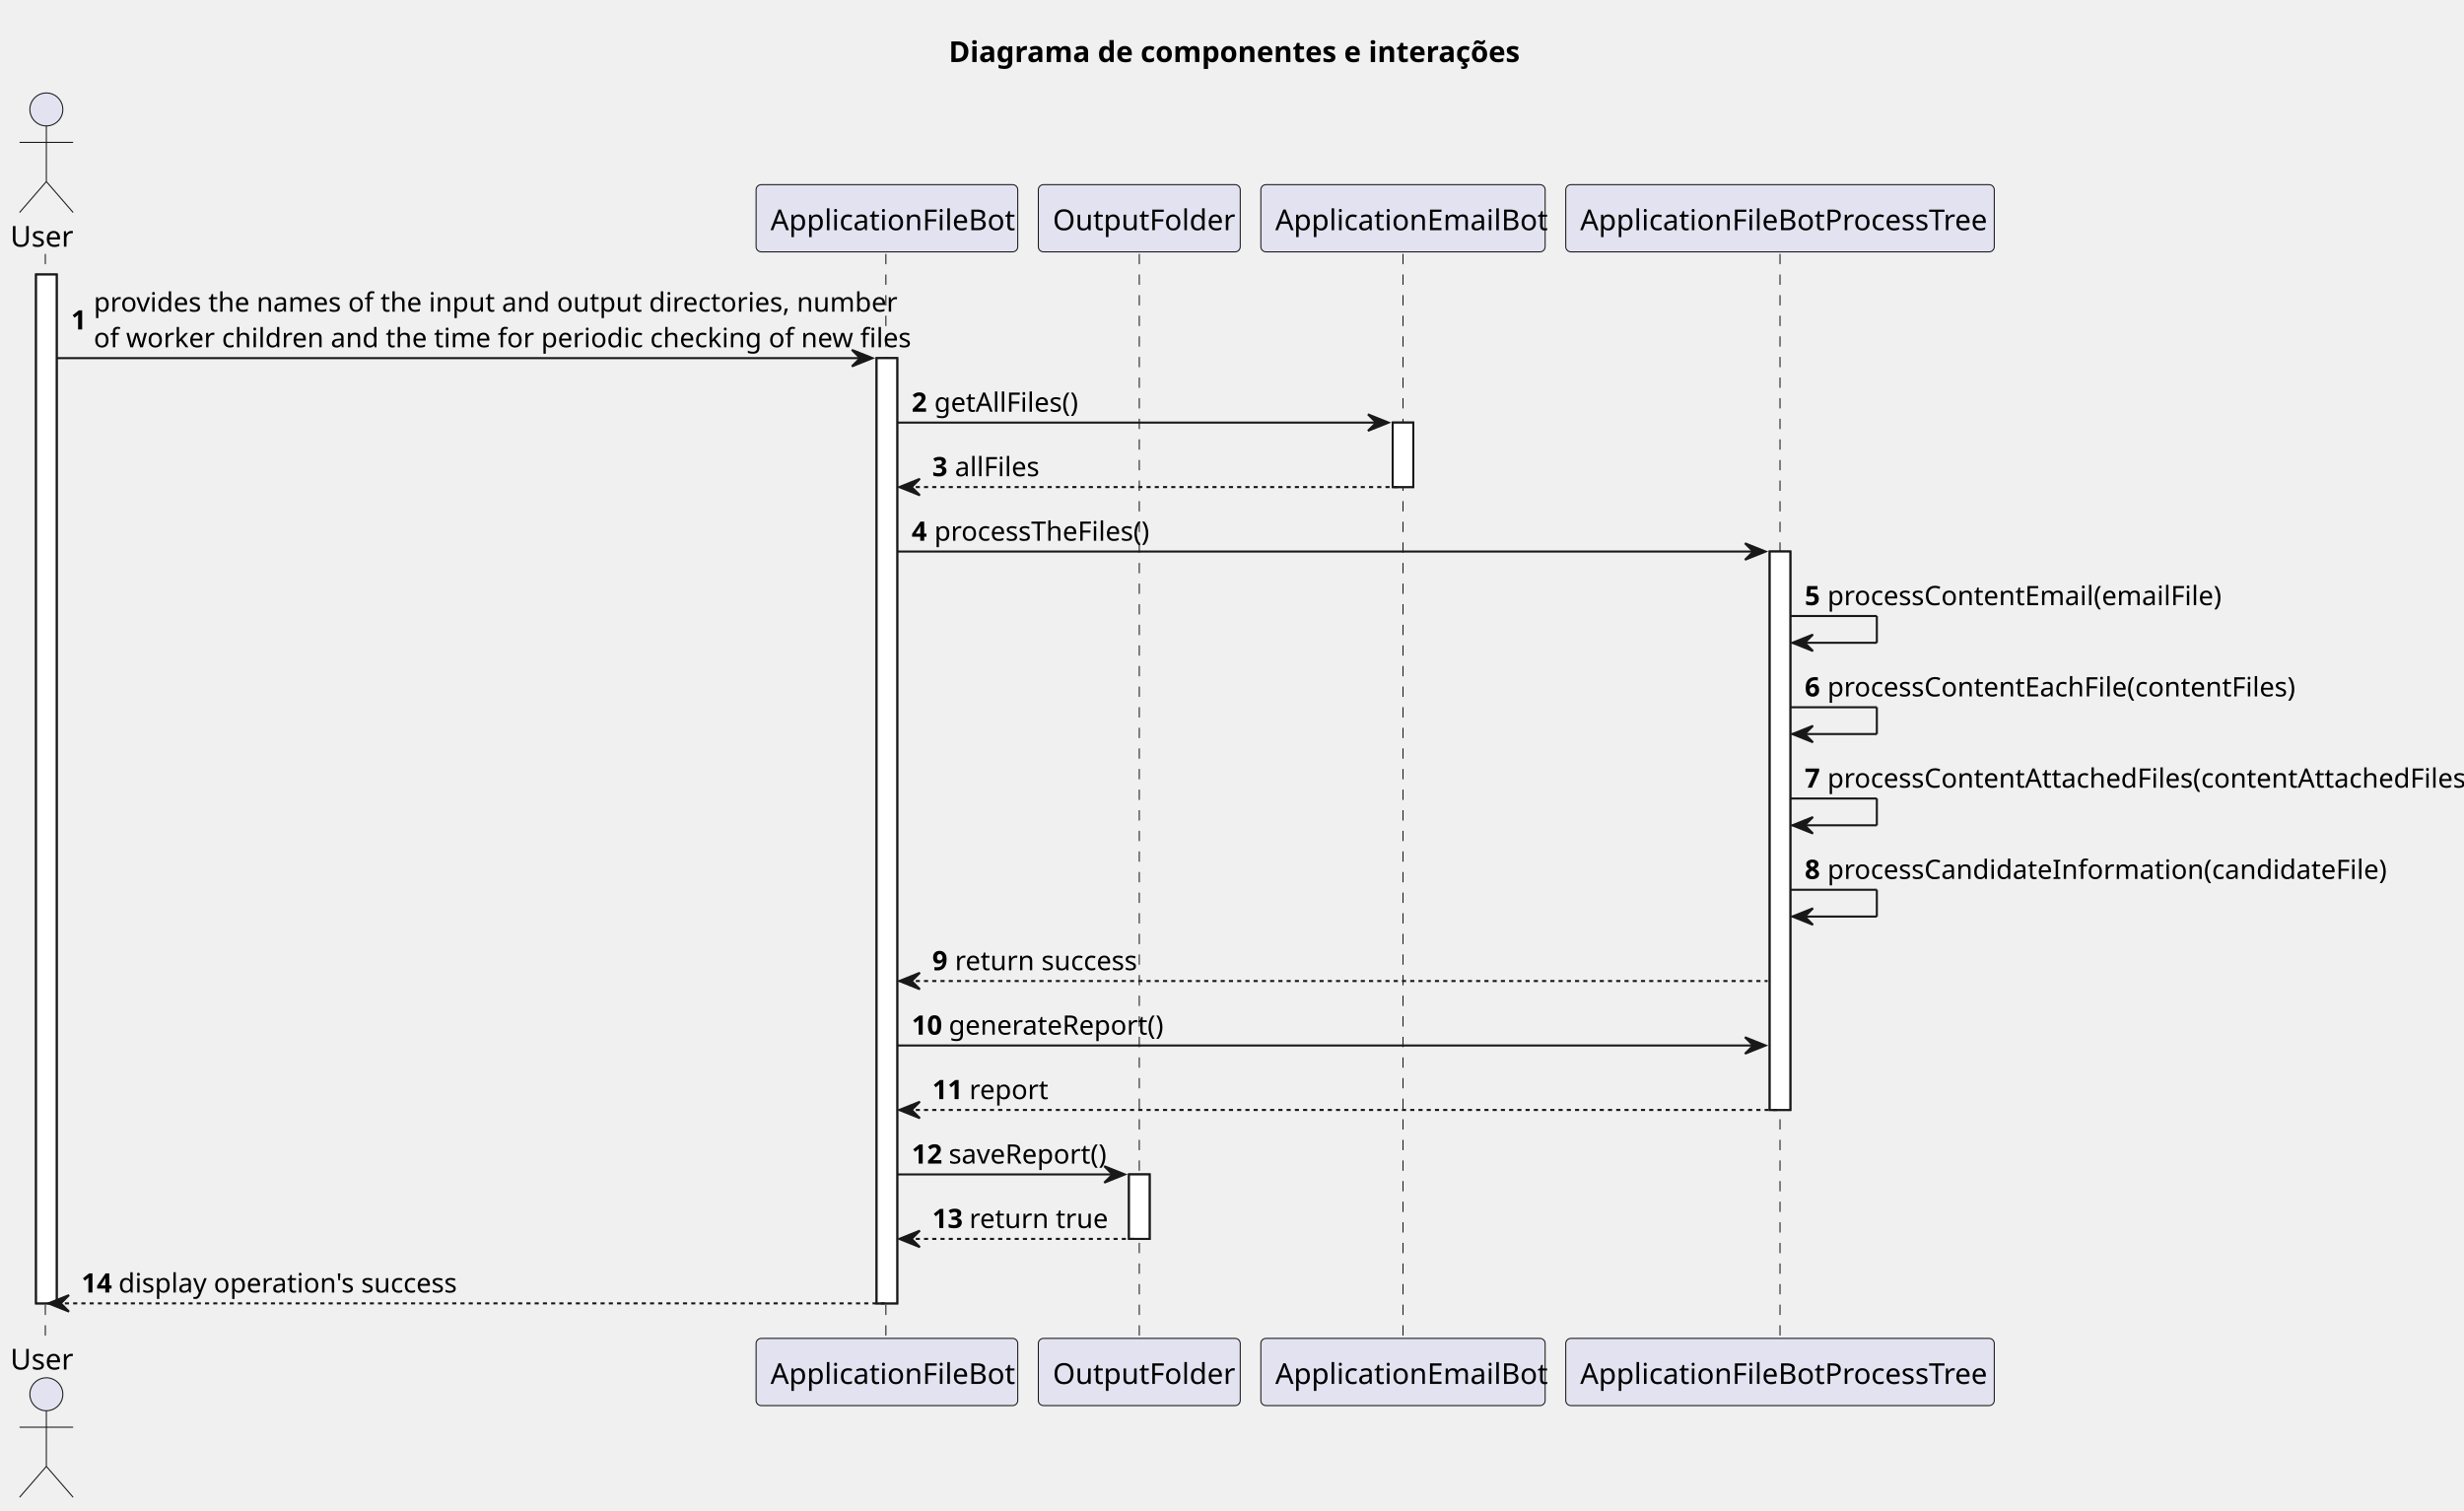
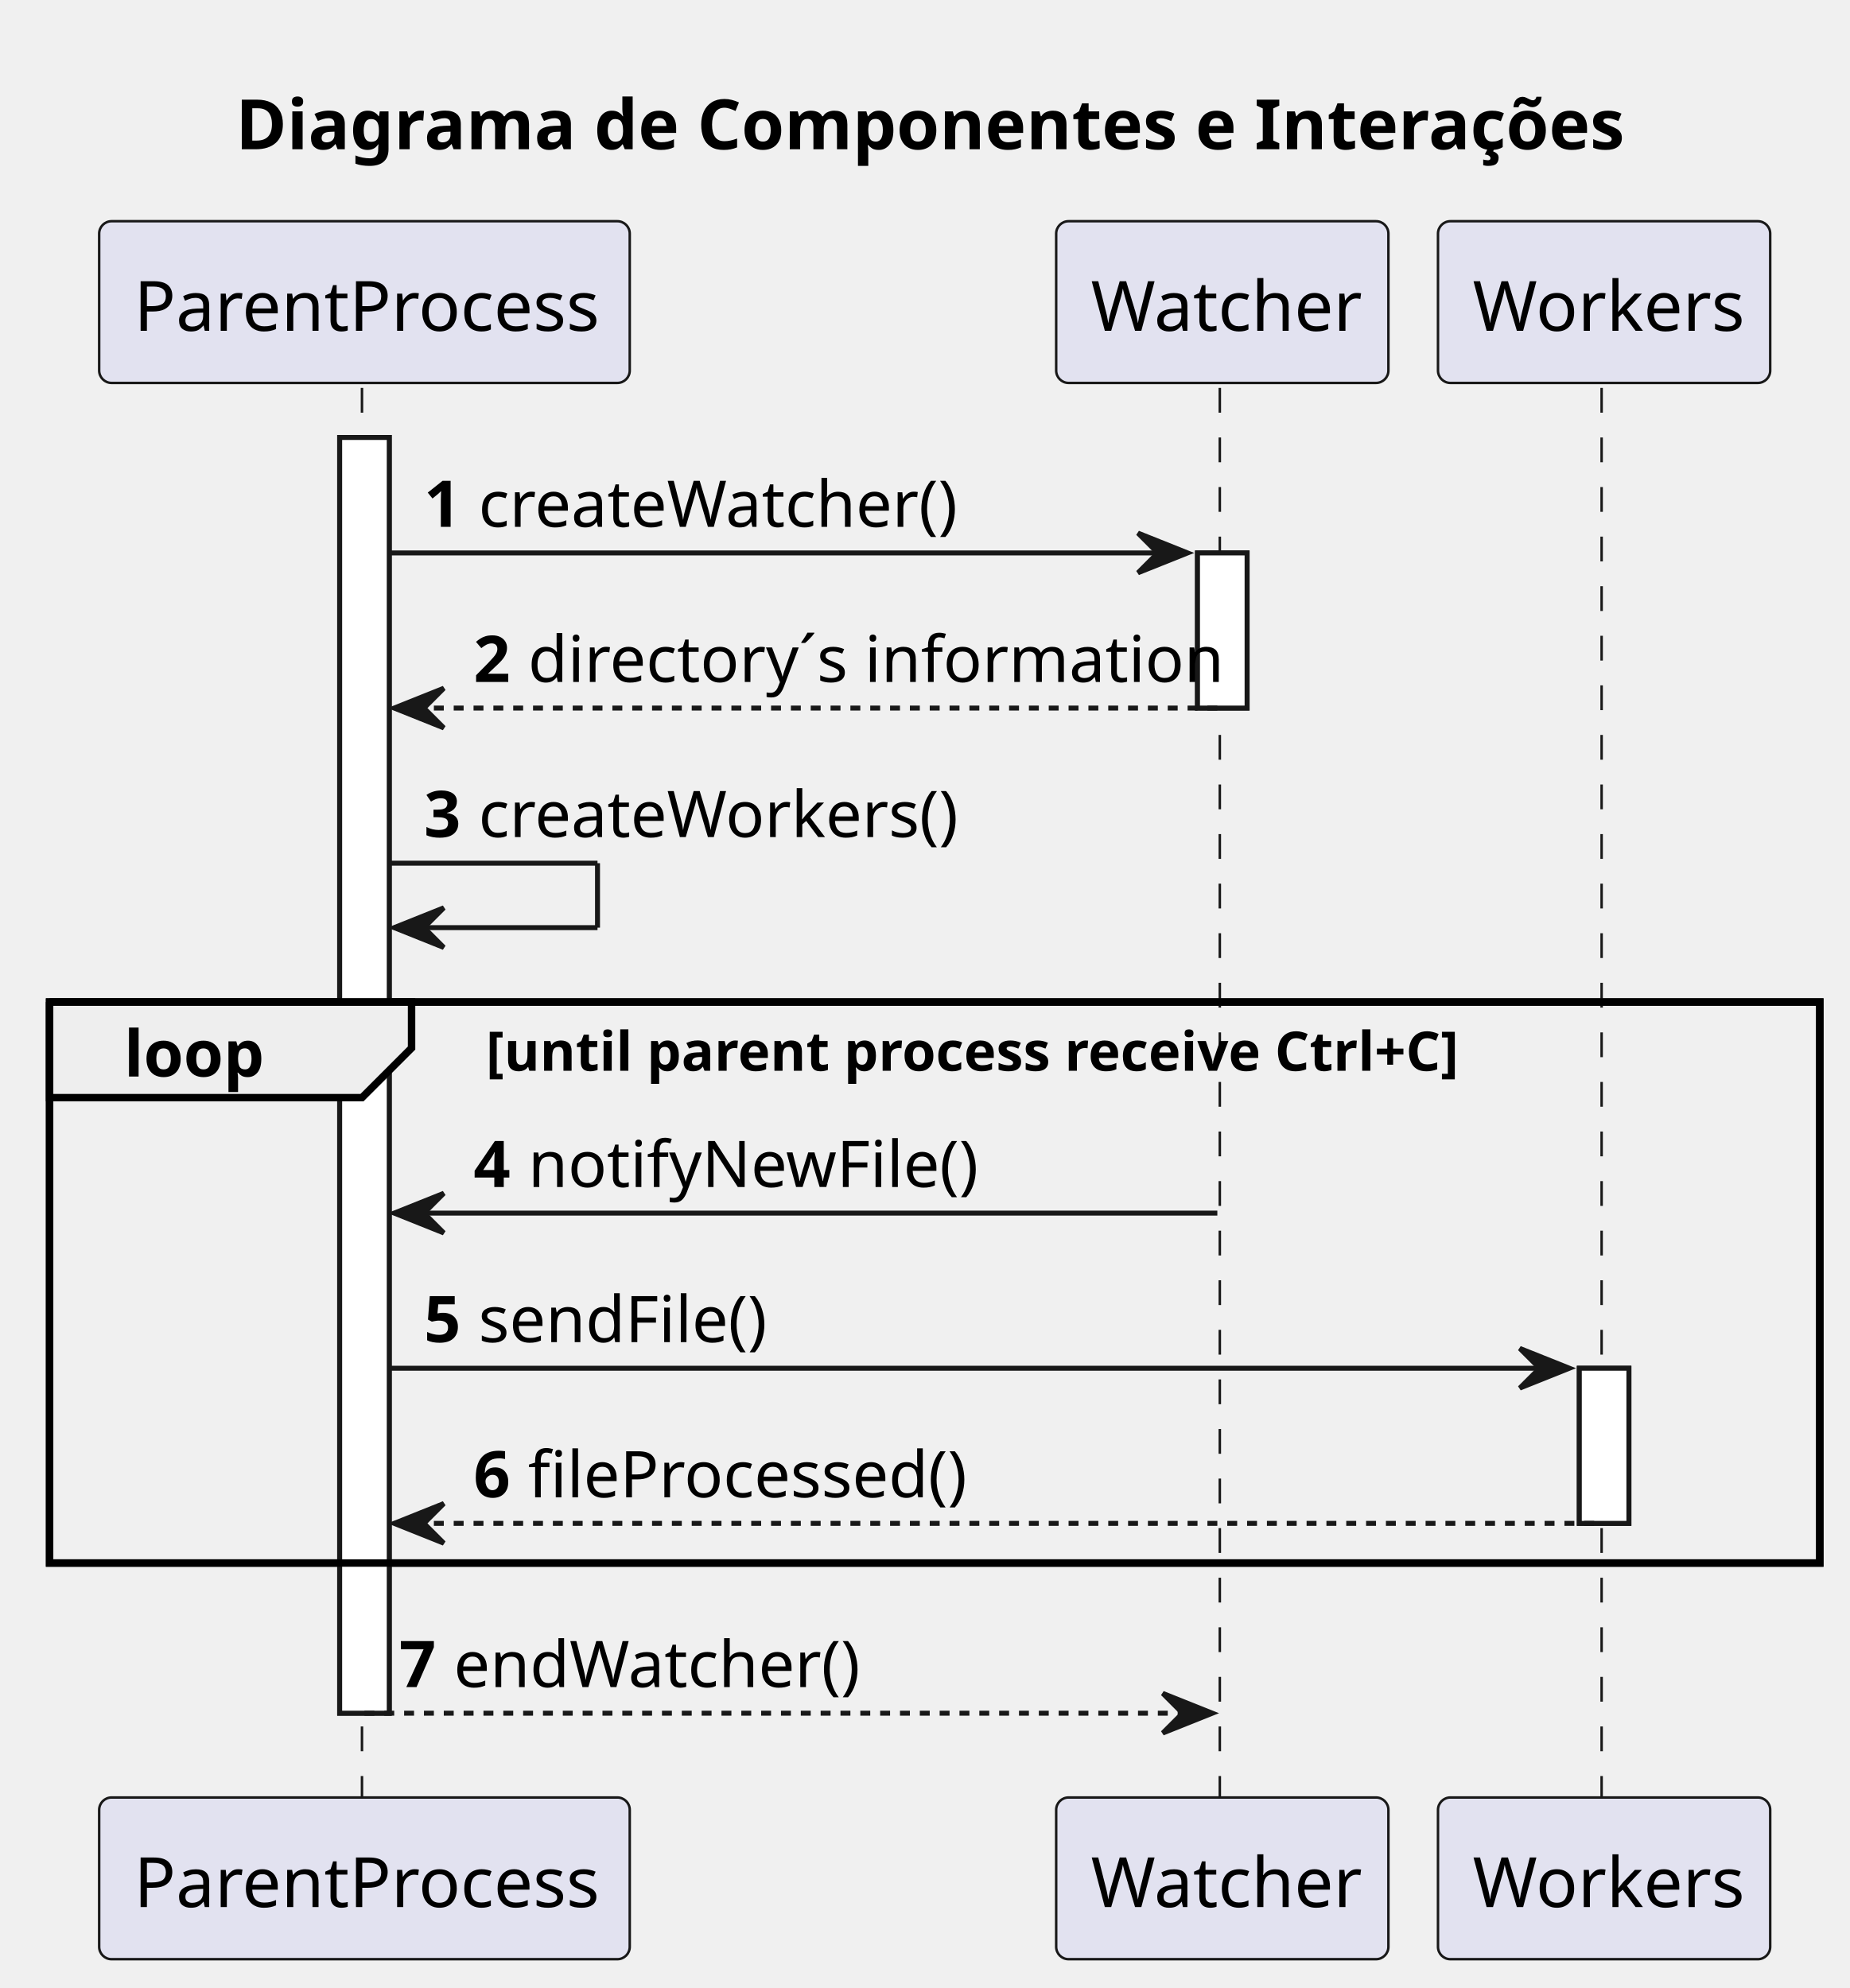
- <svg xmlns="http://www.w3.org/2000/svg" contentStyleType="text/css" height="733px" preserveAspectRatio="none" style="width:1196px;height:733px;background:#FFFFFF;" version="1.1" viewBox="0 0 1196 733" width="1196px" zoomAndPan="magnify">
+ <svg xmlns="http://www.w3.org/2000/svg" contentStyleType="text/css" height="401px" preserveAspectRatio="none" style="width:373px;height:401px;background:#FFFFFF;" version="1.1" viewBox="0 0 373 401" width="373px" zoomAndPan="magnify">
  <defs />
  <g>
-     <text fill="#000000" font-family="sans-serif" font-size="14" font-weight="bold" lengthAdjust="spacing" textLength="279" x="460.5" y="30.107">Diagrama de componentes e interações</text>
-     <rect fill="#FFFFFF" height="499.365" style="stroke:#181818;stroke-width:1.0;" width="10" x="17.5" y="133.242" />
-     <rect fill="#FFFFFF" height="458.783" style="stroke:#181818;stroke-width:1.0;" width="10" x="425.5" y="173.824" />
-     <rect fill="#FFFFFF" height="31.291" style="stroke:#181818;stroke-width:1.0;" width="10" x="548" y="570.025" />
-     <rect fill="#FFFFFF" height="31.291" style="stroke:#181818;stroke-width:1.0;" width="10" x="676" y="205.115" />
-     <rect fill="#FFFFFF" height="271.037" style="stroke:#181818;stroke-width:1.0;" width="10" x="859" y="267.697" />
-     <line style="stroke:#181818;stroke-width:0.5;stroke-dasharray:5.0,5.0;" x1="22" x2="22" y1="123.242" y2="650.607" />
-     <line style="stroke:#181818;stroke-width:0.5;stroke-dasharray:5.0,5.0;" x1="430" x2="430" y1="123.242" y2="650.607" />
-     <line style="stroke:#181818;stroke-width:0.5;stroke-dasharray:5.0,5.0;" x1="553" x2="553" y1="123.242" y2="650.607" />
-     <line style="stroke:#181818;stroke-width:0.5;stroke-dasharray:5.0,5.0;" x1="681" x2="681" y1="123.242" y2="650.607" />
-     <line style="stroke:#181818;stroke-width:0.5;stroke-dasharray:5.0,5.0;" x1="864" x2="864" y1="123.242" y2="650.607" />
-     <text fill="#000000" font-family="sans-serif" font-size="14" lengthAdjust="spacing" textLength="29" x="5" y="119.728">User</text>
-     <ellipse cx="22.5" cy="53.121" fill="#E2E2F0" rx="8" ry="8" style="stroke:#181818;stroke-width:0.5;" />
-     <path d="M22.5,61.121 L22.5,88.121 M9.5,69.121 L35.5,69.121 M22.5,88.121 L9.5,103.121 M22.5,88.121 L35.5,103.121 " fill="none" style="stroke:#181818;stroke-width:0.5;" />
-     <text fill="#000000" font-family="sans-serif" font-size="14" lengthAdjust="spacing" textLength="29" x="5" y="664.715">User</text>
-     <ellipse cx="22.5" cy="676.729" fill="#E2E2F0" rx="8" ry="8" style="stroke:#181818;stroke-width:0.5;" />
-     <path d="M22.5,684.729 L22.5,711.729 M9.5,692.729 L35.5,692.729 M22.5,711.729 L9.5,726.729 M22.5,711.729 L35.5,726.729 " fill="none" style="stroke:#181818;stroke-width:0.5;" />
-     <rect fill="#E2E2F0" height="32.621" rx="2.5" ry="2.5" style="stroke:#181818;stroke-width:0.5;" width="127" x="367" y="89.621" />
-     <text fill="#000000" font-family="sans-serif" font-size="14" lengthAdjust="spacing" textLength="113" x="374" y="111.728">ApplicationFileBot</text>
-     <rect fill="#E2E2F0" height="32.621" rx="2.5" ry="2.5" style="stroke:#181818;stroke-width:0.5;" width="127" x="367" y="649.607" />
-     <text fill="#000000" font-family="sans-serif" font-size="14" lengthAdjust="spacing" textLength="113" x="374" y="671.715">ApplicationFileBot</text>
-     <rect fill="#E2E2F0" height="32.621" rx="2.5" ry="2.5" style="stroke:#181818;stroke-width:0.5;" width="98" x="504" y="89.621" />
-     <text fill="#000000" font-family="sans-serif" font-size="14" lengthAdjust="spacing" textLength="84" x="511" y="111.728">OutputFolder</text>
-     <rect fill="#E2E2F0" height="32.621" rx="2.5" ry="2.5" style="stroke:#181818;stroke-width:0.5;" width="98" x="504" y="649.607" />
-     <text fill="#000000" font-family="sans-serif" font-size="14" lengthAdjust="spacing" textLength="84" x="511" y="671.715">OutputFolder</text>
-     <rect fill="#E2E2F0" height="32.621" rx="2.5" ry="2.5" style="stroke:#181818;stroke-width:0.5;" width="138" x="612" y="89.621" />
-     <text fill="#000000" font-family="sans-serif" font-size="14" lengthAdjust="spacing" textLength="124" x="619" y="111.728">ApplicationEmailBot</text>
-     <rect fill="#E2E2F0" height="32.621" rx="2.5" ry="2.5" style="stroke:#181818;stroke-width:0.5;" width="138" x="612" y="649.607" />
-     <text fill="#000000" font-family="sans-serif" font-size="14" lengthAdjust="spacing" textLength="124" x="619" y="671.715">ApplicationEmailBot</text>
-     <rect fill="#E2E2F0" height="32.621" rx="2.5" ry="2.5" style="stroke:#181818;stroke-width:0.5;" width="208" x="760" y="89.621" />
-     <text fill="#000000" font-family="sans-serif" font-size="14" lengthAdjust="spacing" textLength="194" x="767" y="111.728">ApplicationFileBotProcessTree</text>
-     <rect fill="#E2E2F0" height="32.621" rx="2.5" ry="2.5" style="stroke:#181818;stroke-width:0.5;" width="208" x="760" y="649.607" />
-     <text fill="#000000" font-family="sans-serif" font-size="14" lengthAdjust="spacing" textLength="194" x="767" y="671.715">ApplicationFileBotProcessTree</text>
-     <rect fill="#FFFFFF" height="499.365" style="stroke:#181818;stroke-width:1.0;" width="10" x="17.5" y="133.242" />
-     <rect fill="#FFFFFF" height="458.783" style="stroke:#181818;stroke-width:1.0;" width="10" x="425.5" y="173.824" />
-     <rect fill="#FFFFFF" height="31.291" style="stroke:#181818;stroke-width:1.0;" width="10" x="548" y="570.025" />
-     <rect fill="#FFFFFF" height="31.291" style="stroke:#181818;stroke-width:1.0;" width="10" x="676" y="205.115" />
-     <rect fill="#FFFFFF" height="271.037" style="stroke:#181818;stroke-width:1.0;" width="10" x="859" y="267.697" />
-     <polygon fill="#181818" points="413.5,169.824,423.5,173.824,413.5,177.824,417.5,173.824" style="stroke:#181818;stroke-width:1.0;" />
-     <line style="stroke:#181818;stroke-width:1.0;" x1="27.5" x2="419.5" y1="173.824" y2="173.824" />
-     <text fill="#000000" font-family="sans-serif" font-size="13" font-weight="bold" lengthAdjust="spacing" textLength="7" x="34.5" y="159.916">1</text>
-     <text fill="#000000" font-family="sans-serif" font-size="13" lengthAdjust="spacing" textLength="360" x="45.5" y="151.27">provides the names of the input and output directories, number</text>
-     <text fill="#000000" font-family="sans-serif" font-size="13" lengthAdjust="spacing" textLength="368" x="45.5" y="168.561">of worker children and the time for periodic checking of new files</text>
-     <polygon fill="#181818" points="664,201.115,674,205.115,664,209.115,668,205.115" style="stroke:#181818;stroke-width:1.0;" />
-     <line style="stroke:#181818;stroke-width:1.0;" x1="435.5" x2="670" y1="205.115" y2="205.115" />
-     <text fill="#000000" font-family="sans-serif" font-size="13" font-weight="bold" lengthAdjust="spacing" textLength="7" x="442.5" y="199.852">2</text>
-     <text fill="#000000" font-family="sans-serif" font-size="13" lengthAdjust="spacing" textLength="69" x="453.5" y="199.852">getAllFiles()</text>
-     <polygon fill="#181818" points="446.5,232.406,436.5,236.406,446.5,240.406,442.5,236.406" style="stroke:#181818;stroke-width:1.0;" />
-     <line style="stroke:#181818;stroke-width:1.0;stroke-dasharray:2.0,2.0;" x1="440.5" x2="680" y1="236.406" y2="236.406" />
-     <text fill="#000000" font-family="sans-serif" font-size="13" font-weight="bold" lengthAdjust="spacing" textLength="7" x="452.5" y="231.144">3</text>
-     <text fill="#000000" font-family="sans-serif" font-size="13" lengthAdjust="spacing" textLength="41" x="463.5" y="231.144">allFiles</text>
-     <polygon fill="#181818" points="847,263.697,857,267.697,847,271.697,851,267.697" style="stroke:#181818;stroke-width:1.0;" />
-     <line style="stroke:#181818;stroke-width:1.0;" x1="435.5" x2="853" y1="267.697" y2="267.697" />
-     <text fill="#000000" font-family="sans-serif" font-size="13" font-weight="bold" lengthAdjust="spacing" textLength="7" x="442.5" y="262.435">4</text>
-     <text fill="#000000" font-family="sans-serif" font-size="13" lengthAdjust="spacing" textLength="103" x="453.5" y="262.435">processTheFiles()</text>
-     <line style="stroke:#181818;stroke-width:1.0;" x1="869" x2="911" y1="298.988" y2="298.988" />
-     <line style="stroke:#181818;stroke-width:1.0;" x1="911" x2="911" y1="298.988" y2="311.988" />
-     <line style="stroke:#181818;stroke-width:1.0;" x1="870" x2="911" y1="311.988" y2="311.988" />
-     <polygon fill="#181818" points="880,307.988,870,311.988,880,315.988,876,311.988" style="stroke:#181818;stroke-width:1.0;" />
-     <text fill="#000000" font-family="sans-serif" font-size="13" font-weight="bold" lengthAdjust="spacing" textLength="7" x="876" y="293.726">5</text>
-     <text fill="#000000" font-family="sans-serif" font-size="13" lengthAdjust="spacing" textLength="184" x="887" y="293.726">processContentEmail(emailFile)</text>
-     <line style="stroke:#181818;stroke-width:1.0;" x1="869" x2="911" y1="343.279" y2="343.279" />
-     <line style="stroke:#181818;stroke-width:1.0;" x1="911" x2="911" y1="343.279" y2="356.279" />
-     <line style="stroke:#181818;stroke-width:1.0;" x1="870" x2="911" y1="356.279" y2="356.279" />
-     <polygon fill="#181818" points="880,352.279,870,356.279,880,360.279,876,356.279" style="stroke:#181818;stroke-width:1.0;" />
-     <text fill="#000000" font-family="sans-serif" font-size="13" font-weight="bold" lengthAdjust="spacing" textLength="7" x="876" y="338.017">6</text>
-     <text fill="#000000" font-family="sans-serif" font-size="13" lengthAdjust="spacing" textLength="221" x="887" y="338.017">processContentEachFile(contentFiles)</text>
-     <line style="stroke:#181818;stroke-width:1.0;" x1="869" x2="911" y1="387.57" y2="387.57" />
-     <line style="stroke:#181818;stroke-width:1.0;" x1="911" x2="911" y1="387.57" y2="400.57" />
-     <line style="stroke:#181818;stroke-width:1.0;" x1="870" x2="911" y1="400.57" y2="400.57" />
-     <polygon fill="#181818" points="880,396.57,870,400.57,880,404.57,876,400.57" style="stroke:#181818;stroke-width:1.0;" />
-     <text fill="#000000" font-family="sans-serif" font-size="13" font-weight="bold" lengthAdjust="spacing" textLength="7" x="876" y="382.308">7</text>
-     <text fill="#000000" font-family="sans-serif" font-size="13" lengthAdjust="spacing" textLength="302" x="887" y="382.308">processContentAttachedFiles(contentAttachedFiles)</text>
-     <line style="stroke:#181818;stroke-width:1.0;" x1="869" x2="911" y1="431.861" y2="431.861" />
-     <line style="stroke:#181818;stroke-width:1.0;" x1="911" x2="911" y1="431.861" y2="444.861" />
-     <line style="stroke:#181818;stroke-width:1.0;" x1="870" x2="911" y1="444.861" y2="444.861" />
-     <polygon fill="#181818" points="880,440.861,870,444.861,880,448.861,876,444.861" style="stroke:#181818;stroke-width:1.0;" />
-     <text fill="#000000" font-family="sans-serif" font-size="13" font-weight="bold" lengthAdjust="spacing" textLength="7" x="876" y="426.599">8</text>
-     <text fill="#000000" font-family="sans-serif" font-size="13" lengthAdjust="spacing" textLength="252" x="887" y="426.599">processCandidateInformation(candidateFile)</text>
-     <polygon fill="#181818" points="446.5,472.152,436.5,476.152,446.5,480.152,442.5,476.152" style="stroke:#181818;stroke-width:1.0;" />
-     <line style="stroke:#181818;stroke-width:1.0;stroke-dasharray:2.0,2.0;" x1="440.5" x2="858" y1="476.152" y2="476.152" />
-     <text fill="#000000" font-family="sans-serif" font-size="13" font-weight="bold" lengthAdjust="spacing" textLength="7" x="452.5" y="470.89">9</text>
-     <text fill="#000000" font-family="sans-serif" font-size="13" lengthAdjust="spacing" textLength="86" x="463.5" y="470.89">return success</text>
-     <polygon fill="#181818" points="847,503.443,857,507.443,847,511.443,851,507.443" style="stroke:#181818;stroke-width:1.0;" />
-     <line style="stroke:#181818;stroke-width:1.0;" x1="435.5" x2="853" y1="507.443" y2="507.443" />
-     <text fill="#000000" font-family="sans-serif" font-size="13" font-weight="bold" lengthAdjust="spacing" textLength="14" x="442.5" y="502.181">10</text>
-     <text fill="#000000" font-family="sans-serif" font-size="13" lengthAdjust="spacing" textLength="96" x="460.5" y="502.181">generateReport()</text>
-     <polygon fill="#181818" points="446.5,534.734,436.5,538.734,446.5,542.734,442.5,538.734" style="stroke:#181818;stroke-width:1.0;" />
-     <line style="stroke:#181818;stroke-width:1.0;stroke-dasharray:2.0,2.0;" x1="440.5" x2="863" y1="538.734" y2="538.734" />
-     <text fill="#000000" font-family="sans-serif" font-size="13" font-weight="bold" lengthAdjust="spacing" textLength="14" x="452.5" y="533.472">11</text>
-     <text fill="#000000" font-family="sans-serif" font-size="13" lengthAdjust="spacing" textLength="33" x="470.5" y="533.472">report</text>
-     <polygon fill="#181818" points="536,566.025,546,570.025,536,574.025,540,570.025" style="stroke:#181818;stroke-width:1.0;" />
-     <line style="stroke:#181818;stroke-width:1.0;" x1="435.5" x2="542" y1="570.025" y2="570.025" />
-     <text fill="#000000" font-family="sans-serif" font-size="13" font-weight="bold" lengthAdjust="spacing" textLength="14" x="442.5" y="564.763">12</text>
-     <text fill="#000000" font-family="sans-serif" font-size="13" lengthAdjust="spacing" textLength="72" x="460.5" y="564.763">saveReport()</text>
-     <polygon fill="#181818" points="446.5,597.316,436.5,601.316,446.5,605.316,442.5,601.316" style="stroke:#181818;stroke-width:1.0;" />
-     <line style="stroke:#181818;stroke-width:1.0;stroke-dasharray:2.0,2.0;" x1="440.5" x2="552" y1="601.316" y2="601.316" />
-     <text fill="#000000" font-family="sans-serif" font-size="13" font-weight="bold" lengthAdjust="spacing" textLength="14" x="452.5" y="596.054">13</text>
-     <text fill="#000000" font-family="sans-serif" font-size="13" lengthAdjust="spacing" textLength="59" x="470.5" y="596.054">return true</text>
-     <polygon fill="#181818" points="33.5,628.607,23.5,632.607,33.5,636.607,29.5,632.607" style="stroke:#181818;stroke-width:1.0;" />
-     <line style="stroke:#181818;stroke-width:1.0;stroke-dasharray:2.0,2.0;" x1="27.5" x2="429.5" y1="632.607" y2="632.607" />
-     <text fill="#000000" font-family="sans-serif" font-size="13" font-weight="bold" lengthAdjust="spacing" textLength="14" x="39.5" y="627.345">14</text>
-     <text fill="#000000" font-family="sans-serif" font-size="13" lengthAdjust="spacing" textLength="160" x="57.5" y="627.345">display operation's success</text>
+     <text fill="#000000" font-family="sans-serif" font-size="14" font-weight="bold" lengthAdjust="spacing" textLength="281" x="47.5" y="30.107">Diagrama de Componentes e Interações</text>
+     <rect fill="#FFFFFF" height="257.328" style="stroke:#181818;stroke-width:1.0;" width="10" x="68.5" y="88.242" />
+     <rect fill="#FFFFFF" height="31.291" style="stroke:#181818;stroke-width:1.0;" width="10" x="241.5" y="111.533" />
+     <rect fill="#FFFFFF" height="31.291" style="stroke:#181818;stroke-width:1.0;" width="10" x="318.5" y="275.988" />
+     <rect fill="none" height="113.164" style="stroke:#000000;stroke-width:1.5;" width="357" x="10" y="202.115" />
+     <line style="stroke:#181818;stroke-width:0.5;stroke-dasharray:5.0,5.0;" x1="73" x2="73" y1="78.242" y2="363.57" />
+     <line style="stroke:#181818;stroke-width:0.5;stroke-dasharray:5.0,5.0;" x1="246" x2="246" y1="78.242" y2="363.57" />
+     <line style="stroke:#181818;stroke-width:0.5;stroke-dasharray:5.0,5.0;" x1="323" x2="323" y1="78.242" y2="363.57" />
+     <rect fill="#E2E2F0" height="32.621" rx="2.5" ry="2.5" style="stroke:#181818;stroke-width:0.5;" width="107" x="20" y="44.621" />
+     <text fill="#000000" font-family="sans-serif" font-size="14" lengthAdjust="spacing" textLength="93" x="27" y="66.728">ParentProcess</text>
+     <rect fill="#E2E2F0" height="32.621" rx="2.5" ry="2.5" style="stroke:#181818;stroke-width:0.5;" width="107" x="20" y="362.57" />
+     <text fill="#000000" font-family="sans-serif" font-size="14" lengthAdjust="spacing" textLength="93" x="27" y="384.678">ParentProcess</text>
+     <rect fill="#E2E2F0" height="32.621" rx="2.5" ry="2.5" style="stroke:#181818;stroke-width:0.5;" width="67" x="213" y="44.621" />
+     <text fill="#000000" font-family="sans-serif" font-size="14" lengthAdjust="spacing" textLength="53" x="220" y="66.728">Watcher</text>
+     <rect fill="#E2E2F0" height="32.621" rx="2.5" ry="2.5" style="stroke:#181818;stroke-width:0.5;" width="67" x="213" y="362.57" />
+     <text fill="#000000" font-family="sans-serif" font-size="14" lengthAdjust="spacing" textLength="53" x="220" y="384.678">Watcher</text>
+     <rect fill="#E2E2F0" height="32.621" rx="2.5" ry="2.5" style="stroke:#181818;stroke-width:0.5;" width="67" x="290" y="44.621" />
+     <text fill="#000000" font-family="sans-serif" font-size="14" lengthAdjust="spacing" textLength="53" x="297" y="66.728">Workers</text>
+     <rect fill="#E2E2F0" height="32.621" rx="2.5" ry="2.5" style="stroke:#181818;stroke-width:0.5;" width="67" x="290" y="362.57" />
+     <text fill="#000000" font-family="sans-serif" font-size="14" lengthAdjust="spacing" textLength="53" x="297" y="384.678">Workers</text>
+     <rect fill="#FFFFFF" height="257.328" style="stroke:#181818;stroke-width:1.0;" width="10" x="68.5" y="88.242" />
+     <rect fill="#FFFFFF" height="31.291" style="stroke:#181818;stroke-width:1.0;" width="10" x="241.5" y="111.533" />
+     <rect fill="#FFFFFF" height="31.291" style="stroke:#181818;stroke-width:1.0;" width="10" x="318.5" y="275.988" />
+     <polygon fill="#181818" points="229.5,107.533,239.5,111.533,229.5,115.533,233.5,111.533" style="stroke:#181818;stroke-width:1.0;" />
+     <line style="stroke:#181818;stroke-width:1.0;" x1="78.5" x2="235.5" y1="111.533" y2="111.533" />
+     <text fill="#000000" font-family="sans-serif" font-size="13" font-weight="bold" lengthAdjust="spacing" textLength="7" x="85.5" y="106.27">1</text>
+     <text fill="#000000" font-family="sans-serif" font-size="13" lengthAdjust="spacing" textLength="93" x="96.5" y="106.27">createWatcher()</text>
+     <polygon fill="#181818" points="89.5,138.824,79.5,142.824,89.5,146.824,85.5,142.824" style="stroke:#181818;stroke-width:1.0;" />
+     <line style="stroke:#181818;stroke-width:1.0;stroke-dasharray:2.0,2.0;" x1="83.5" x2="245.5" y1="142.824" y2="142.824" />
+     <text fill="#000000" font-family="sans-serif" font-size="13" font-weight="bold" lengthAdjust="spacing" textLength="7" x="95.5" y="137.561">2</text>
+     <text fill="#000000" font-family="sans-serif" font-size="13" lengthAdjust="spacing" textLength="128" x="106.5" y="137.561">directory´s information</text>
+     <line style="stroke:#181818;stroke-width:1.0;" x1="78.5" x2="120.5" y1="174.115" y2="174.115" />
+     <line style="stroke:#181818;stroke-width:1.0;" x1="120.5" x2="120.5" y1="174.115" y2="187.115" />
+     <line style="stroke:#181818;stroke-width:1.0;" x1="79.5" x2="120.5" y1="187.115" y2="187.115" />
+     <polygon fill="#181818" points="89.5,183.115,79.5,187.115,89.5,191.115,85.5,187.115" style="stroke:#181818;stroke-width:1.0;" />
+     <text fill="#000000" font-family="sans-serif" font-size="13" font-weight="bold" lengthAdjust="spacing" textLength="7" x="85.5" y="168.852">3</text>
+     <text fill="#000000" font-family="sans-serif" font-size="13" lengthAdjust="spacing" textLength="93" x="96.5" y="168.852">createWorkers()</text>
+     <path d="M10,202.115 L83,202.115 L83,211.406 L73,221.406 L10,221.406 L10,202.115 " fill="#EEEEEE" style="stroke:#000000;stroke-width:1.5;" />
+     <rect fill="none" height="113.164" style="stroke:#000000;stroke-width:1.5;" width="357" x="10" y="202.115" />
+     <text fill="#000000" font-family="sans-serif" font-size="13" font-weight="bold" lengthAdjust="spacing" textLength="28" x="25" y="217.144">loop</text>
+     <text fill="#000000" font-family="sans-serif" font-size="11" font-weight="bold" lengthAdjust="spacing" textLength="201" x="98" y="215.985">[until parent process receive Ctrl+C]</text>
+     <polygon fill="#181818" points="89.5,240.697,79.5,244.697,89.5,248.697,85.5,244.697" style="stroke:#181818;stroke-width:1.0;" />
+     <line style="stroke:#181818;stroke-width:1.0;" x1="83.5" x2="245.5" y1="244.697" y2="244.697" />
+     <text fill="#000000" font-family="sans-serif" font-size="13" font-weight="bold" lengthAdjust="spacing" textLength="7" x="95.5" y="239.435">4</text>
+     <text fill="#000000" font-family="sans-serif" font-size="13" lengthAdjust="spacing" textLength="85" x="106.5" y="239.435">notifyNewFile()</text>
+     <polygon fill="#181818" points="306.5,271.988,316.5,275.988,306.5,279.988,310.5,275.988" style="stroke:#181818;stroke-width:1.0;" />
+     <line style="stroke:#181818;stroke-width:1.0;" x1="78.5" x2="312.5" y1="275.988" y2="275.988" />
+     <text fill="#000000" font-family="sans-serif" font-size="13" font-weight="bold" lengthAdjust="spacing" textLength="7" x="85.5" y="270.726">5</text>
+     <text fill="#000000" font-family="sans-serif" font-size="13" lengthAdjust="spacing" textLength="57" x="96.5" y="270.726">sendFile()</text>
+     <polygon fill="#181818" points="89.5,303.279,79.5,307.279,89.5,311.279,85.5,307.279" style="stroke:#181818;stroke-width:1.0;" />
+     <line style="stroke:#181818;stroke-width:1.0;stroke-dasharray:2.0,2.0;" x1="83.5" x2="322.5" y1="307.279" y2="307.279" />
+     <text fill="#000000" font-family="sans-serif" font-size="13" font-weight="bold" lengthAdjust="spacing" textLength="7" x="95.5" y="302.017">6</text>
+     <text fill="#000000" font-family="sans-serif" font-size="13" lengthAdjust="spacing" textLength="86" x="106.5" y="302.017">fileProcessed()</text>
+     <polygon fill="#181818" points="234.5,341.57,244.5,345.57,234.5,349.57,238.5,345.57" style="stroke:#181818;stroke-width:1.0;" />
+     <line style="stroke:#181818;stroke-width:1.0;stroke-dasharray:2.0,2.0;" x1="73.5" x2="240.5" y1="345.57" y2="345.57" />
+     <text fill="#000000" font-family="sans-serif" font-size="13" font-weight="bold" lengthAdjust="spacing" textLength="7" x="80.5" y="340.308">7</text>
+     <text fill="#000000" font-family="sans-serif" font-size="13" lengthAdjust="spacing" textLength="78" x="91.5" y="340.308">endWatcher()</text>
  </g>
</svg>
